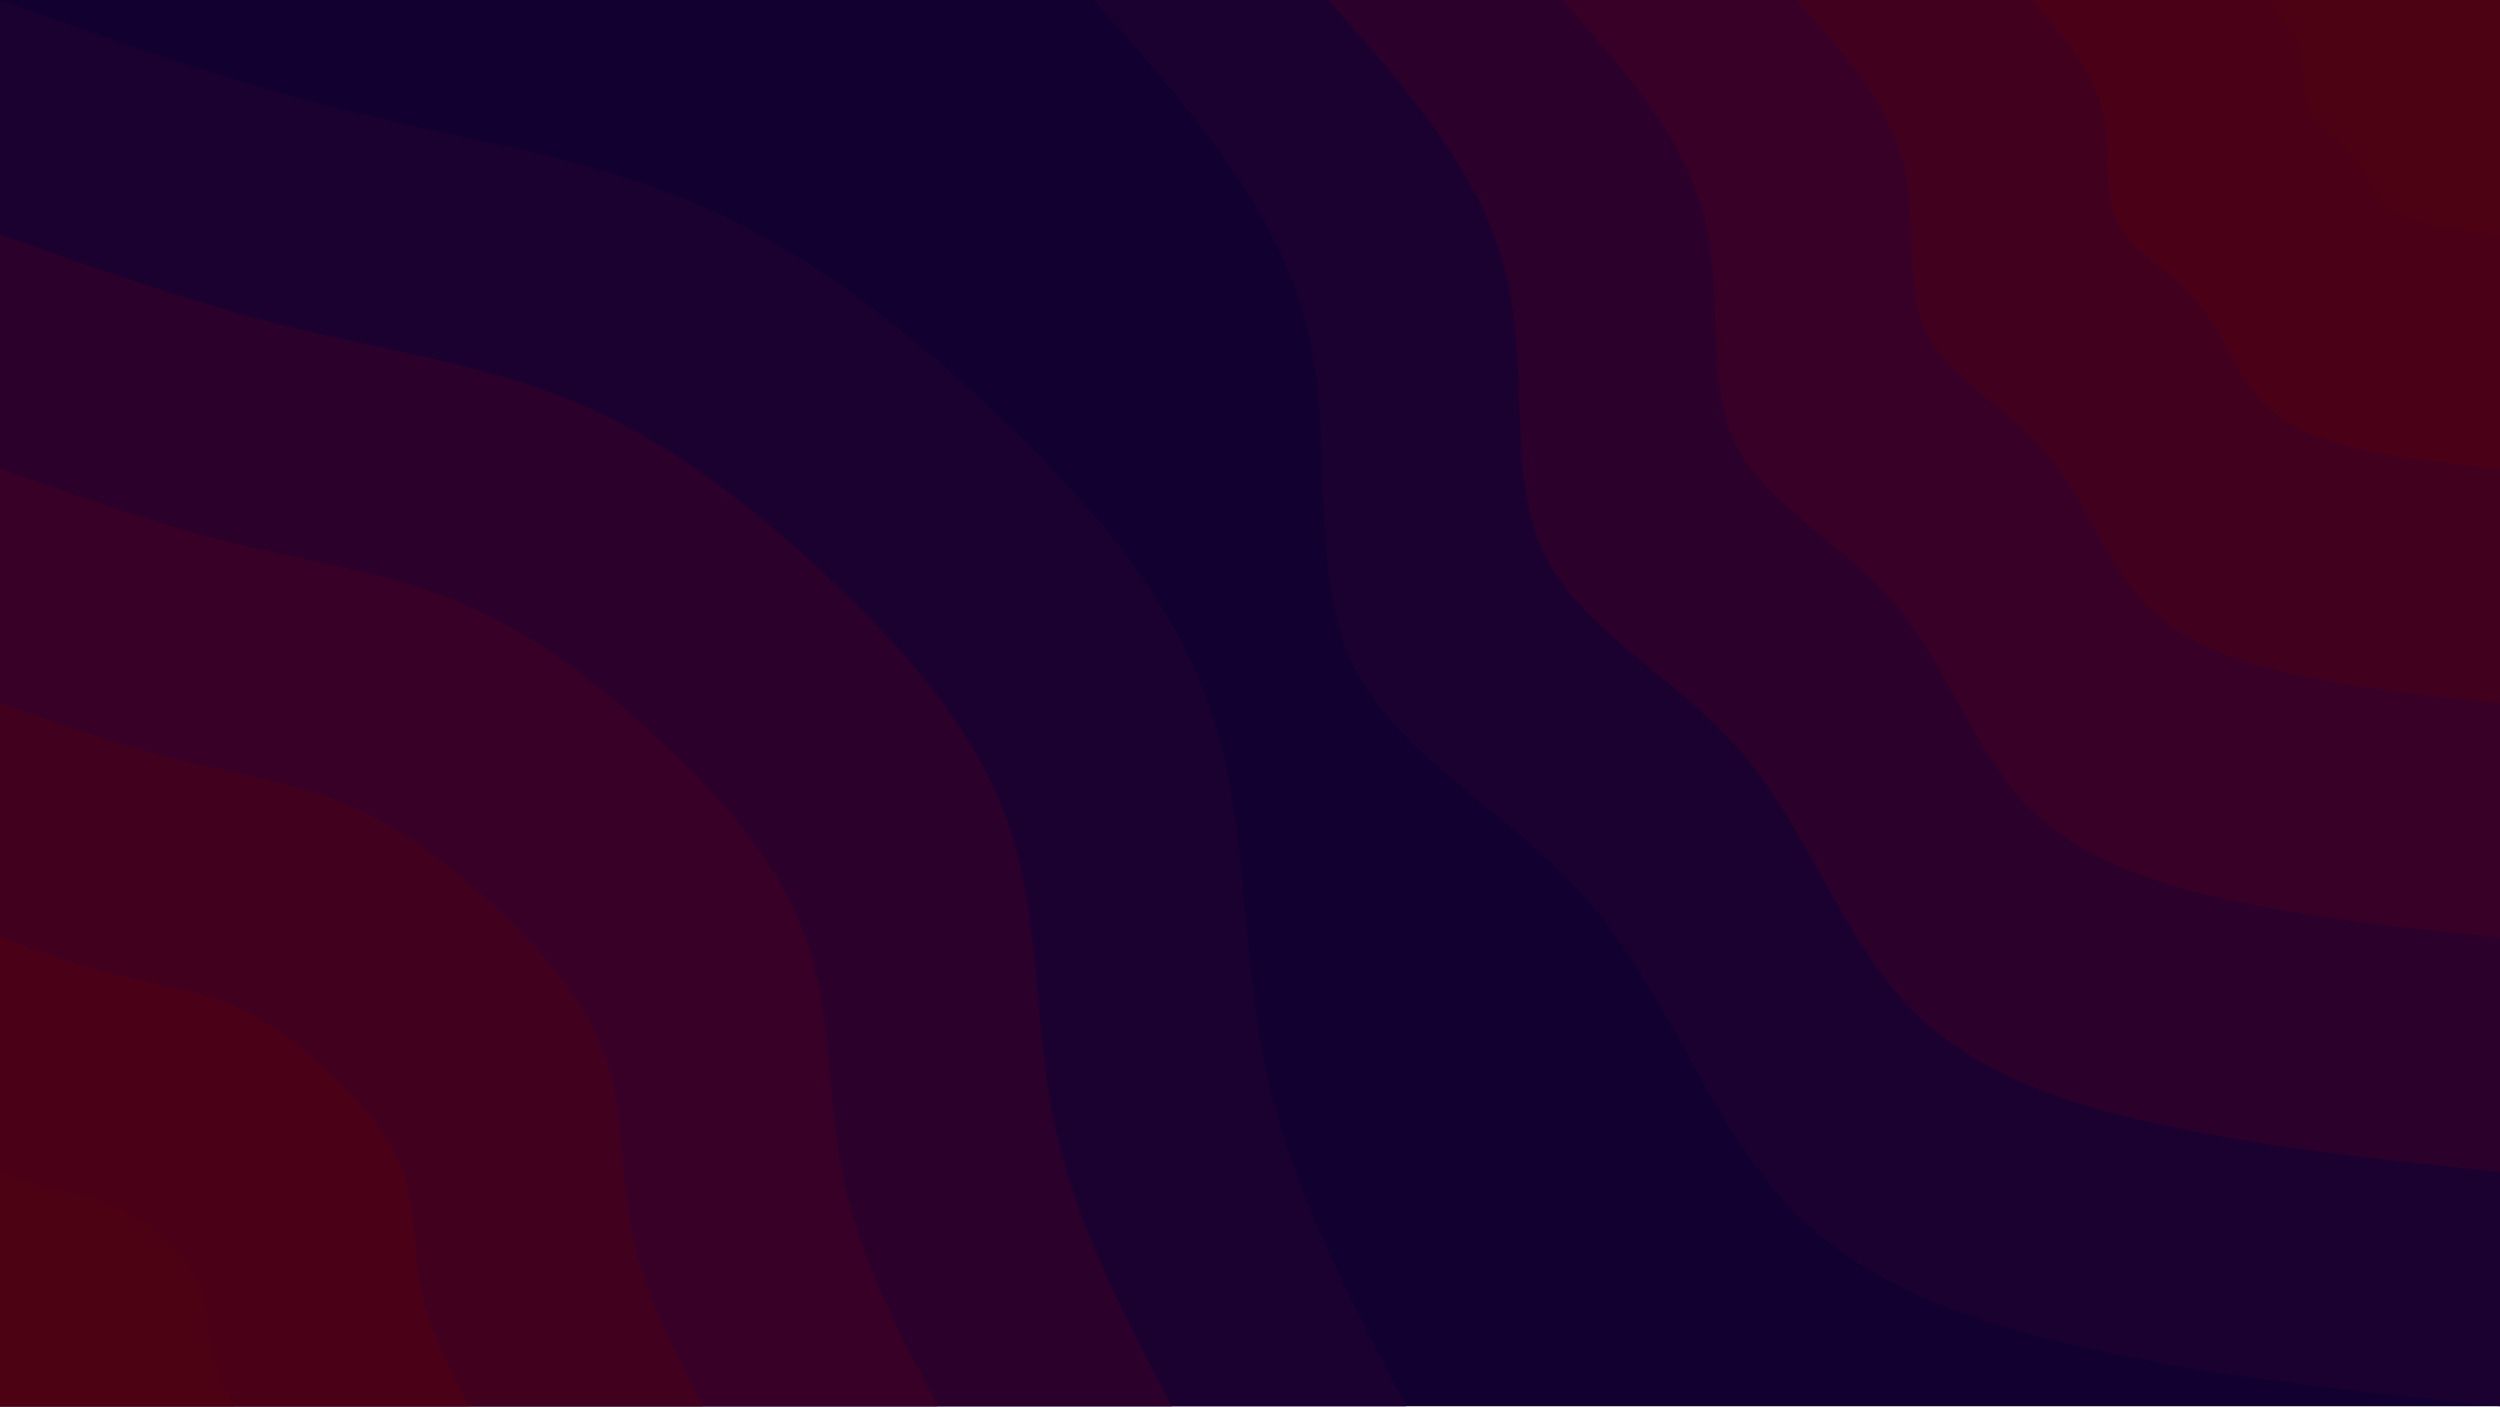
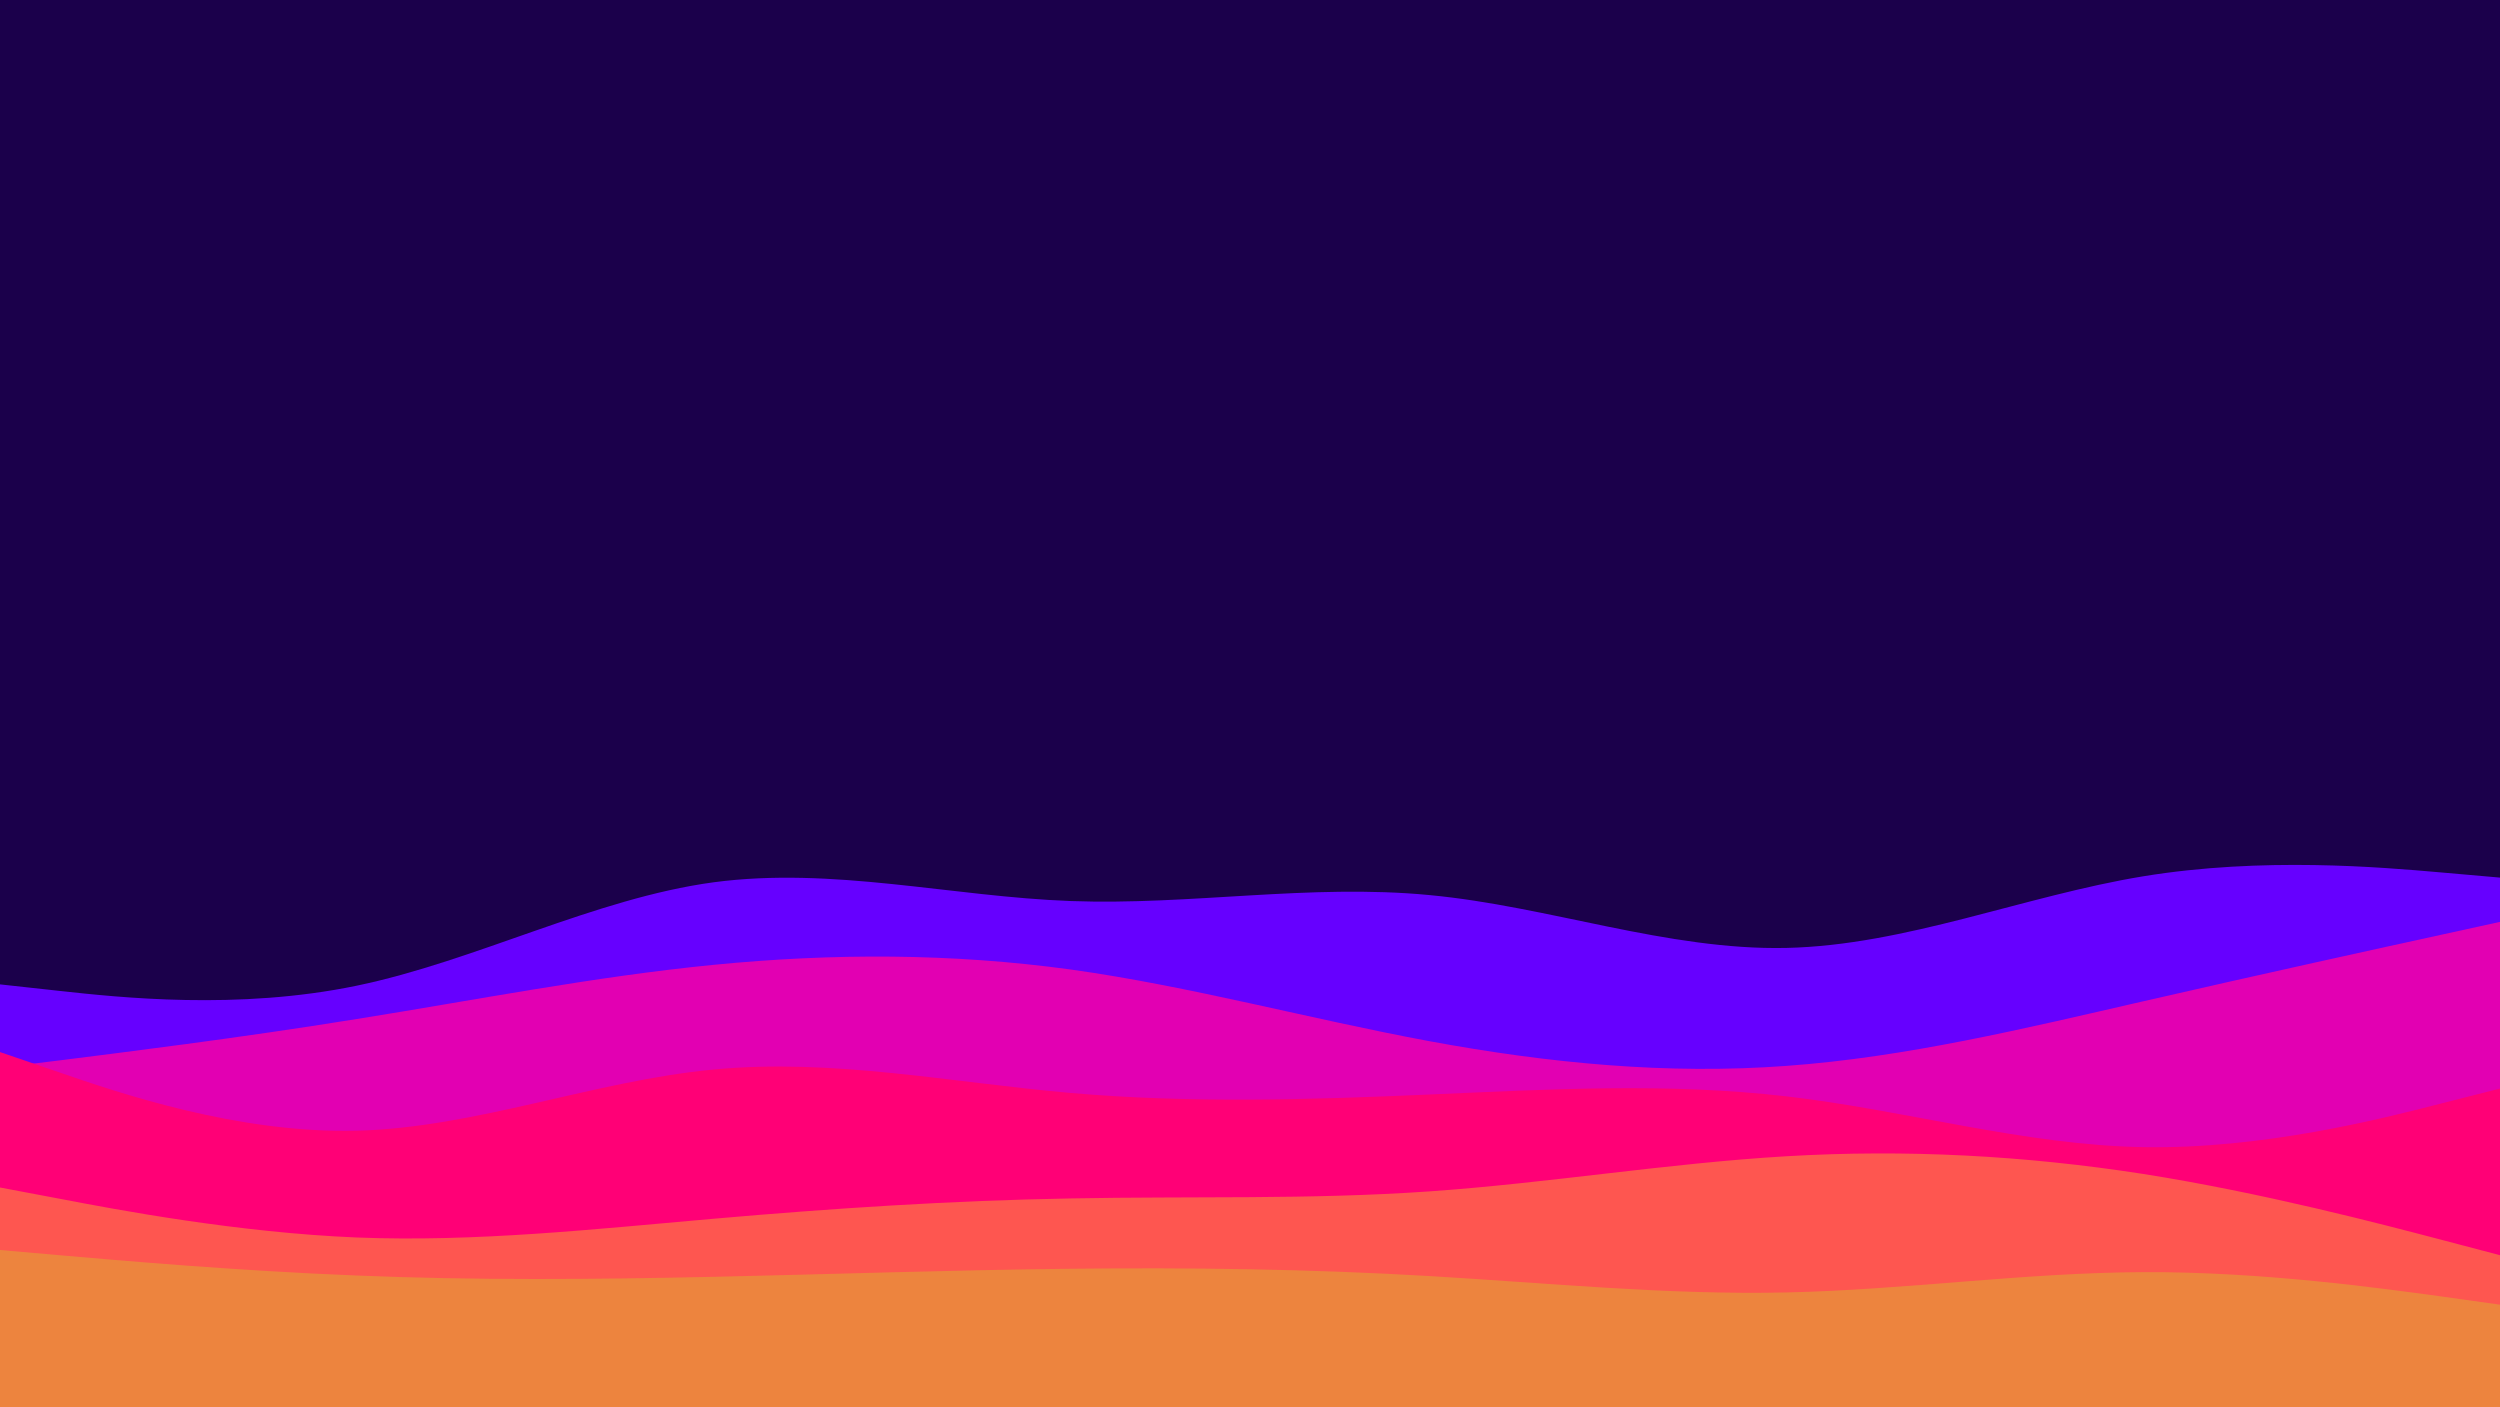
- <svg xmlns="http://www.w3.org/2000/svg" id="visual" viewBox="0 0 1920 1080" width="1920" height="1080" version="1.1">
-   <rect x="0" y="0" width="1920" height="1080" fill="#120130" />
-   <defs>
-     <linearGradient id="grad1_0" x1="43.8%" y1="0%" x2="100%" y2="100%">
-       <stop offset="14.444%" stop-color="#4c0212" stop-opacity="1" />
-       <stop offset="85.556%" stop-color="#4c0212" stop-opacity="1" />
-     </linearGradient>
-   </defs>
-   <defs>
-     <linearGradient id="grad1_1" x1="43.8%" y1="0%" x2="100%" y2="100%">
-       <stop offset="14.444%" stop-color="#4c0212" stop-opacity="1" />
-       <stop offset="85.556%" stop-color="#46001b" stop-opacity="1" />
-     </linearGradient>
-   </defs>
-   <defs>
-     <linearGradient id="grad1_2" x1="43.8%" y1="0%" x2="100%" y2="100%">
-       <stop offset="14.444%" stop-color="#3e0022" stop-opacity="1" />
-       <stop offset="85.556%" stop-color="#46001b" stop-opacity="1" />
-     </linearGradient>
-   </defs>
-   <defs>
-     <linearGradient id="grad1_3" x1="43.8%" y1="0%" x2="100%" y2="100%">
-       <stop offset="14.444%" stop-color="#3e0022" stop-opacity="1" />
-       <stop offset="85.556%" stop-color="#320029" stop-opacity="1" />
-     </linearGradient>
-   </defs>
-   <defs>
-     <linearGradient id="grad1_4" x1="43.8%" y1="0%" x2="100%" y2="100%">
-       <stop offset="14.444%" stop-color="#24012e" stop-opacity="1" />
-       <stop offset="85.556%" stop-color="#320029" stop-opacity="1" />
-     </linearGradient>
-   </defs>
-   <defs>
-     <linearGradient id="grad1_5" x1="43.8%" y1="0%" x2="100%" y2="100%">
-       <stop offset="14.444%" stop-color="#24012e" stop-opacity="1" />
-       <stop offset="85.556%" stop-color="#120130" stop-opacity="1" />
-     </linearGradient>
-   </defs>
-   <defs>
-     <linearGradient id="grad2_0" x1="0%" y1="0%" x2="56.3%" y2="100%">
-       <stop offset="14.444%" stop-color="#4c0212" stop-opacity="1" />
-       <stop offset="85.556%" stop-color="#4c0212" stop-opacity="1" />
-     </linearGradient>
-   </defs>
-   <defs>
-     <linearGradient id="grad2_1" x1="0%" y1="0%" x2="56.3%" y2="100%">
-       <stop offset="14.444%" stop-color="#46001b" stop-opacity="1" />
-       <stop offset="85.556%" stop-color="#4c0212" stop-opacity="1" />
-     </linearGradient>
-   </defs>
-   <defs>
-     <linearGradient id="grad2_2" x1="0%" y1="0%" x2="56.3%" y2="100%">
-       <stop offset="14.444%" stop-color="#46001b" stop-opacity="1" />
-       <stop offset="85.556%" stop-color="#3e0022" stop-opacity="1" />
-     </linearGradient>
-   </defs>
-   <defs>
-     <linearGradient id="grad2_3" x1="0%" y1="0%" x2="56.3%" y2="100%">
-       <stop offset="14.444%" stop-color="#320029" stop-opacity="1" />
-       <stop offset="85.556%" stop-color="#3e0022" stop-opacity="1" />
-     </linearGradient>
-   </defs>
-   <defs>
-     <linearGradient id="grad2_4" x1="0%" y1="0%" x2="56.3%" y2="100%">
-       <stop offset="14.444%" stop-color="#320029" stop-opacity="1" />
-       <stop offset="85.556%" stop-color="#24012e" stop-opacity="1" />
-     </linearGradient>
-   </defs>
-   <defs>
-     <linearGradient id="grad2_5" x1="0%" y1="0%" x2="56.3%" y2="100%">
-       <stop offset="14.444%" stop-color="#120130" stop-opacity="1" />
-       <stop offset="85.556%" stop-color="#24012e" stop-opacity="1" />
-     </linearGradient>
-   </defs>
-   <g transform="translate(1920, 0)">
-     <path d="M0 1080C-92 1070.7 -184.1 1061.5 -279.5 1043.2C-375 1024.9 -473.8 997.7 -539 933.6C-604.2 869.5 -635.7 768.6 -696.5 696.5C-757.3 624.4 -847.5 581.2 -881.6 509C-915.8 436.8 -893.9 335.5 -917.6 245.9C-941.4 156.2 -1010.7 78.1 -1080 0L0 0Z" fill="#1b012f" />
-     <path d="M0 900C-76.7 892.3 -153.4 884.6 -232.9 869.3C-312.5 854.1 -394.9 831.4 -449.2 778C-503.5 724.6 -529.7 640.5 -580.4 580.4C-631.1 520.4 -706.2 484.4 -734.7 424.2C-763.1 364 -744.9 279.6 -764.7 204.9C-784.5 130.2 -842.2 65.1 -900 0L0 0Z" fill="#2b002b" />
-     <path d="M0 720C-61.4 713.8 -122.7 707.6 -186.3 695.5C-250 683.3 -315.9 665.1 -359.3 622.4C-402.8 579.7 -423.8 512.4 -464.3 464.3C-504.9 416.3 -565 387.5 -587.7 339.3C-610.5 291.2 -595.9 223.7 -611.8 163.9C-627.6 104.1 -673.8 52.1 -720 0L0 0Z" fill="#380026" />
-     <path d="M0 540C-46 535.4 -92 530.7 -139.8 521.6C-187.5 512.5 -236.9 498.8 -269.5 466.8C-302.1 434.7 -317.8 384.3 -348.3 348.3C-378.7 312.2 -423.7 290.6 -440.8 254.5C-457.9 218.4 -446.9 167.8 -458.8 122.9C-470.7 78.1 -505.3 39.1 -540 0L0 0Z" fill="#42001f" />
-     <path d="M0 360C-30.7 356.9 -61.4 353.8 -93.2 347.7C-125 341.6 -157.9 332.6 -179.7 311.2C-201.4 289.8 -211.9 256.2 -232.2 232.2C-252.4 208.1 -282.5 193.7 -293.9 169.7C-305.3 145.6 -298 111.8 -305.9 82C-313.8 52.1 -336.9 26 -360 0L0 0Z" fill="#4a0017" />
-     <path d="M0 180C-15.3 178.5 -30.7 176.9 -46.6 173.9C-62.5 170.8 -79 166.3 -89.8 155.6C-100.7 144.9 -105.9 128.1 -116.1 116.1C-126.2 104.1 -141.2 96.9 -146.9 84.8C-152.6 72.8 -149 55.9 -152.9 41C-156.9 26 -168.4 13 -180 0L0 0Z" fill="#4c0212" />
-   </g>
-   <g transform="translate(0, 1080)">
-     <path d="M0 -1080C88.1 -1048.6 176.3 -1017.1 266.6 -994.9C356.9 -972.7 449.4 -959.7 533.5 -924C617.6 -888.4 693.2 -830.1 763.7 -763.7C834.2 -697.3 899.7 -622.9 929.2 -536.5C958.8 -450.1 952.6 -351.8 971.7 -260.4C990.9 -169 1035.4 -84.5 1080 0L0 0Z" fill="#1b012f" />
-     <path d="M0 -900C73.4 -873.8 146.9 -847.6 222.2 -829.1C297.4 -810.6 374.5 -799.8 444.6 -770C514.6 -740.3 577.6 -691.7 636.4 -636.4C695.2 -581.1 749.7 -519.1 774.4 -447.1C799 -375.1 793.8 -293.2 809.8 -217C825.7 -140.8 862.9 -70.4 900 0L0 0Z" fill="#2b002b" />
-     <path d="M0 -720C58.8 -699 117.5 -678.1 177.7 -663.3C237.9 -648.5 299.6 -639.8 355.7 -616C411.7 -592.3 462.1 -553.4 509.1 -509.1C556.1 -464.9 599.8 -415.3 619.5 -357.7C639.2 -300.1 635 -234.5 647.8 -173.6C660.6 -112.6 690.3 -56.3 720 0L0 0Z" fill="#380026" />
-     <path d="M0 -540C44.1 -524.3 88.1 -508.6 133.3 -497.5C178.5 -486.3 224.7 -479.9 266.7 -462C308.8 -444.2 346.6 -415 381.8 -381.8C417.1 -348.6 449.8 -311.4 464.6 -268.3C479.4 -225.1 476.3 -175.9 485.9 -130.2C495.4 -84.5 517.7 -42.2 540 0L0 0Z" fill="#42001f" />
-     <path d="M0 -360C29.4 -349.5 58.8 -339 88.9 -331.6C119 -324.2 149.8 -319.9 177.8 -308C205.9 -296.1 231.1 -276.7 254.6 -254.6C278.1 -232.4 299.9 -207.6 309.7 -178.8C319.6 -150 317.5 -117.3 323.9 -86.8C330.3 -56.3 345.1 -28.2 360 0L0 0Z" fill="#4a0017" />
-     <path d="M0 -180C14.7 -174.8 29.4 -169.5 44.4 -165.8C59.5 -162.1 74.9 -160 88.9 -154C102.9 -148.1 115.5 -138.3 127.3 -127.3C139 -116.2 149.9 -103.8 154.9 -89.4C159.8 -75 158.8 -58.6 162 -43.4C165.1 -28.2 172.6 -14.1 180 0L0 0Z" fill="#4c0212" />
-   </g>
+ <svg xmlns="http://www.w3.org/2000/svg" id="visual" viewBox="0 0 960 540" width="960" height="540" version="1.1">
+   <rect x="0" y="0" width="960" height="540" fill="#1b004b" />
+   <path d="M0 378L22.8 380.5C45.7 383 91.3 388 137 378.5C182.7 369 228.3 345 274 338.8C319.7 332.7 365.3 344.3 411.2 346C457 347.7 503 339.3 548.8 343.7C594.7 348 640.3 365 686 364C731.7 363 777.3 344 823 336.5C868.7 329 914.3 333 937.2 335L960 337L960 541L937.2 541C914.3 541 868.7 541 823 541C777.3 541 731.7 541 686 541C640.3 541 594.7 541 548.8 541C503 541 457 541 411.2 541C365.3 541 319.7 541 274 541C228.3 541 182.7 541 137 541C91.3 541 45.7 541 22.8 541L0 541Z" fill="#6600ff" />
+   <path d="M0 410L22.8 407.2C45.7 404.3 91.3 398.7 137 391.3C182.7 384 228.3 375 274 370.5C319.7 366 365.3 366 411.2 372.3C457 378.7 503 391.3 548.8 399.8C594.7 408.3 640.3 412.7 686 409.3C731.7 406 777.3 395 823 384.5C868.7 374 914.3 364 937.2 359L960 354L960 541L937.2 541C914.3 541 868.7 541 823 541C777.3 541 731.7 541 686 541C640.3 541 594.7 541 548.8 541C503 541 457 541 411.2 541C365.3 541 319.7 541 274 541C228.3 541 182.7 541 137 541C91.3 541 45.7 541 22.8 541L0 541Z" fill="#e200b2" />
+   <path d="M0 404L22.8 411.8C45.7 419.7 91.3 435.3 137 434.2C182.7 433 228.3 415 274 410.7C319.7 406.3 365.3 415.7 411.2 419.7C457 423.7 503 422.3 548.8 420.3C594.7 418.3 640.3 415.7 686 421C731.7 426.3 777.3 439.7 823 440.5C868.7 441.3 914.3 429.7 937.2 423.8L960 418L960 541L937.2 541C914.3 541 868.7 541 823 541C777.3 541 731.7 541 686 541C640.3 541 594.7 541 548.8 541C503 541 457 541 411.2 541C365.3 541 319.7 541 274 541C228.3 541 182.7 541 137 541C91.3 541 45.7 541 22.8 541L0 541Z" fill="#ff0076" />
+   <path d="M0 456L22.8 460.3C45.7 464.7 91.3 473.3 137 475.2C182.7 477 228.3 472 274 468C319.7 464 365.3 461 411.2 460.2C457 459.3 503 460.7 548.8 457.5C594.7 454.3 640.3 446.7 686 444C731.7 441.3 777.3 443.7 823 450.8C868.7 458 914.3 470 937.2 476L960 482L960 541L937.2 541C914.3 541 868.7 541 823 541C777.3 541 731.7 541 686 541C640.3 541 594.7 541 548.8 541C503 541 457 541 411.2 541C365.3 541 319.7 541 274 541C228.3 541 182.7 541 137 541C91.3 541 45.7 541 22.8 541L0 541Z" fill="#fe5650" />
+   <path d="M0 480L22.8 482C45.7 484 91.3 488 137 489.8C182.7 491.7 228.3 491.3 274 490.3C319.7 489.3 365.3 487.7 411.2 487.2C457 486.7 503 487.3 548.8 490C594.7 492.7 640.3 497.3 686 496.3C731.7 495.3 777.3 488.7 823 488.5C868.7 488.3 914.3 494.7 937.2 497.8L960 501L960 541L937.2 541C914.3 541 868.7 541 823 541C777.3 541 731.7 541 686 541C640.3 541 594.7 541 548.8 541C503 541 457 541 411.2 541C365.3 541 319.7 541 274 541C228.3 541 182.7 541 137 541C91.3 541 45.7 541 22.8 541L0 541Z" fill="#ed843e" />
</svg>
